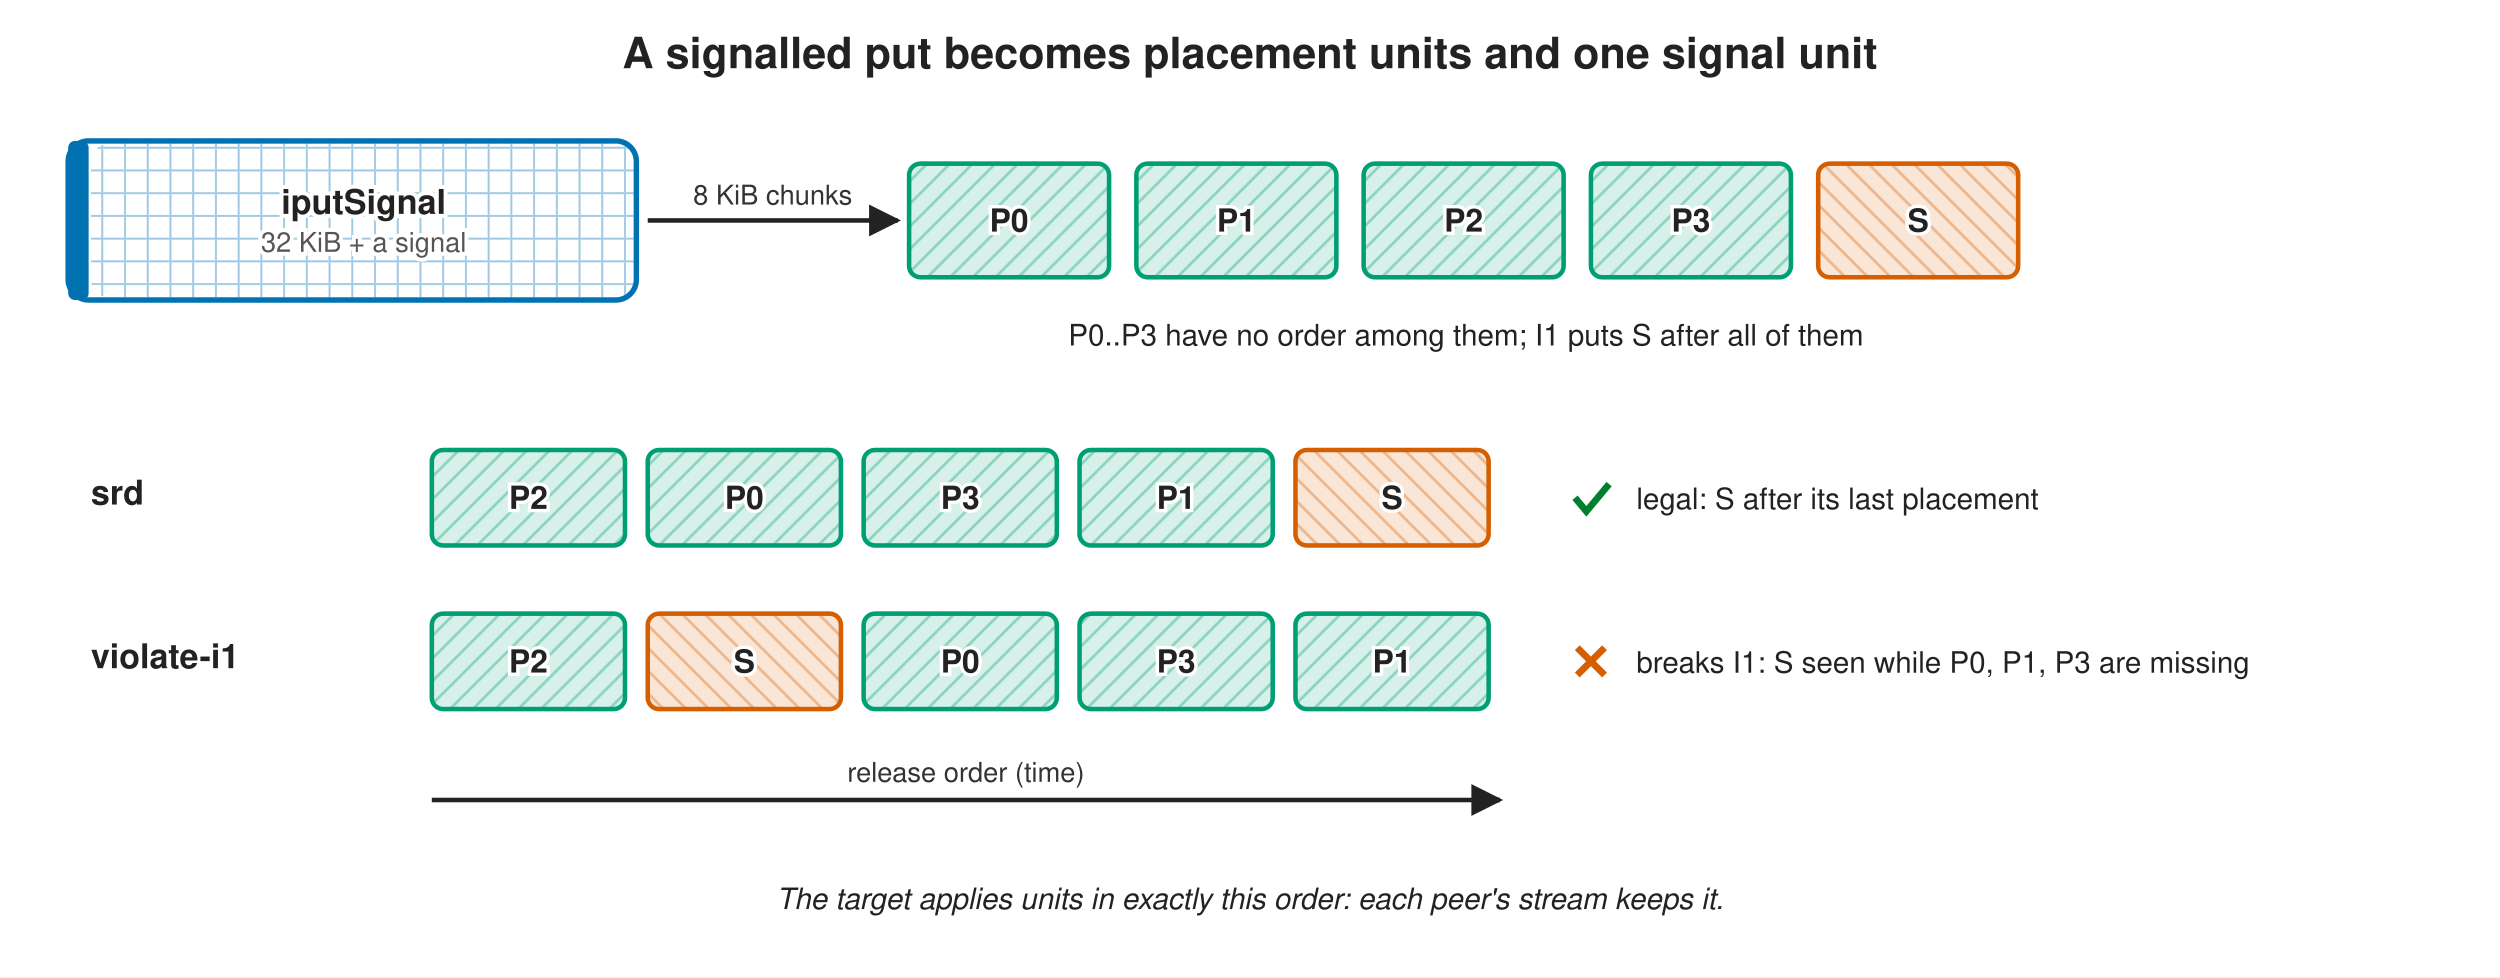
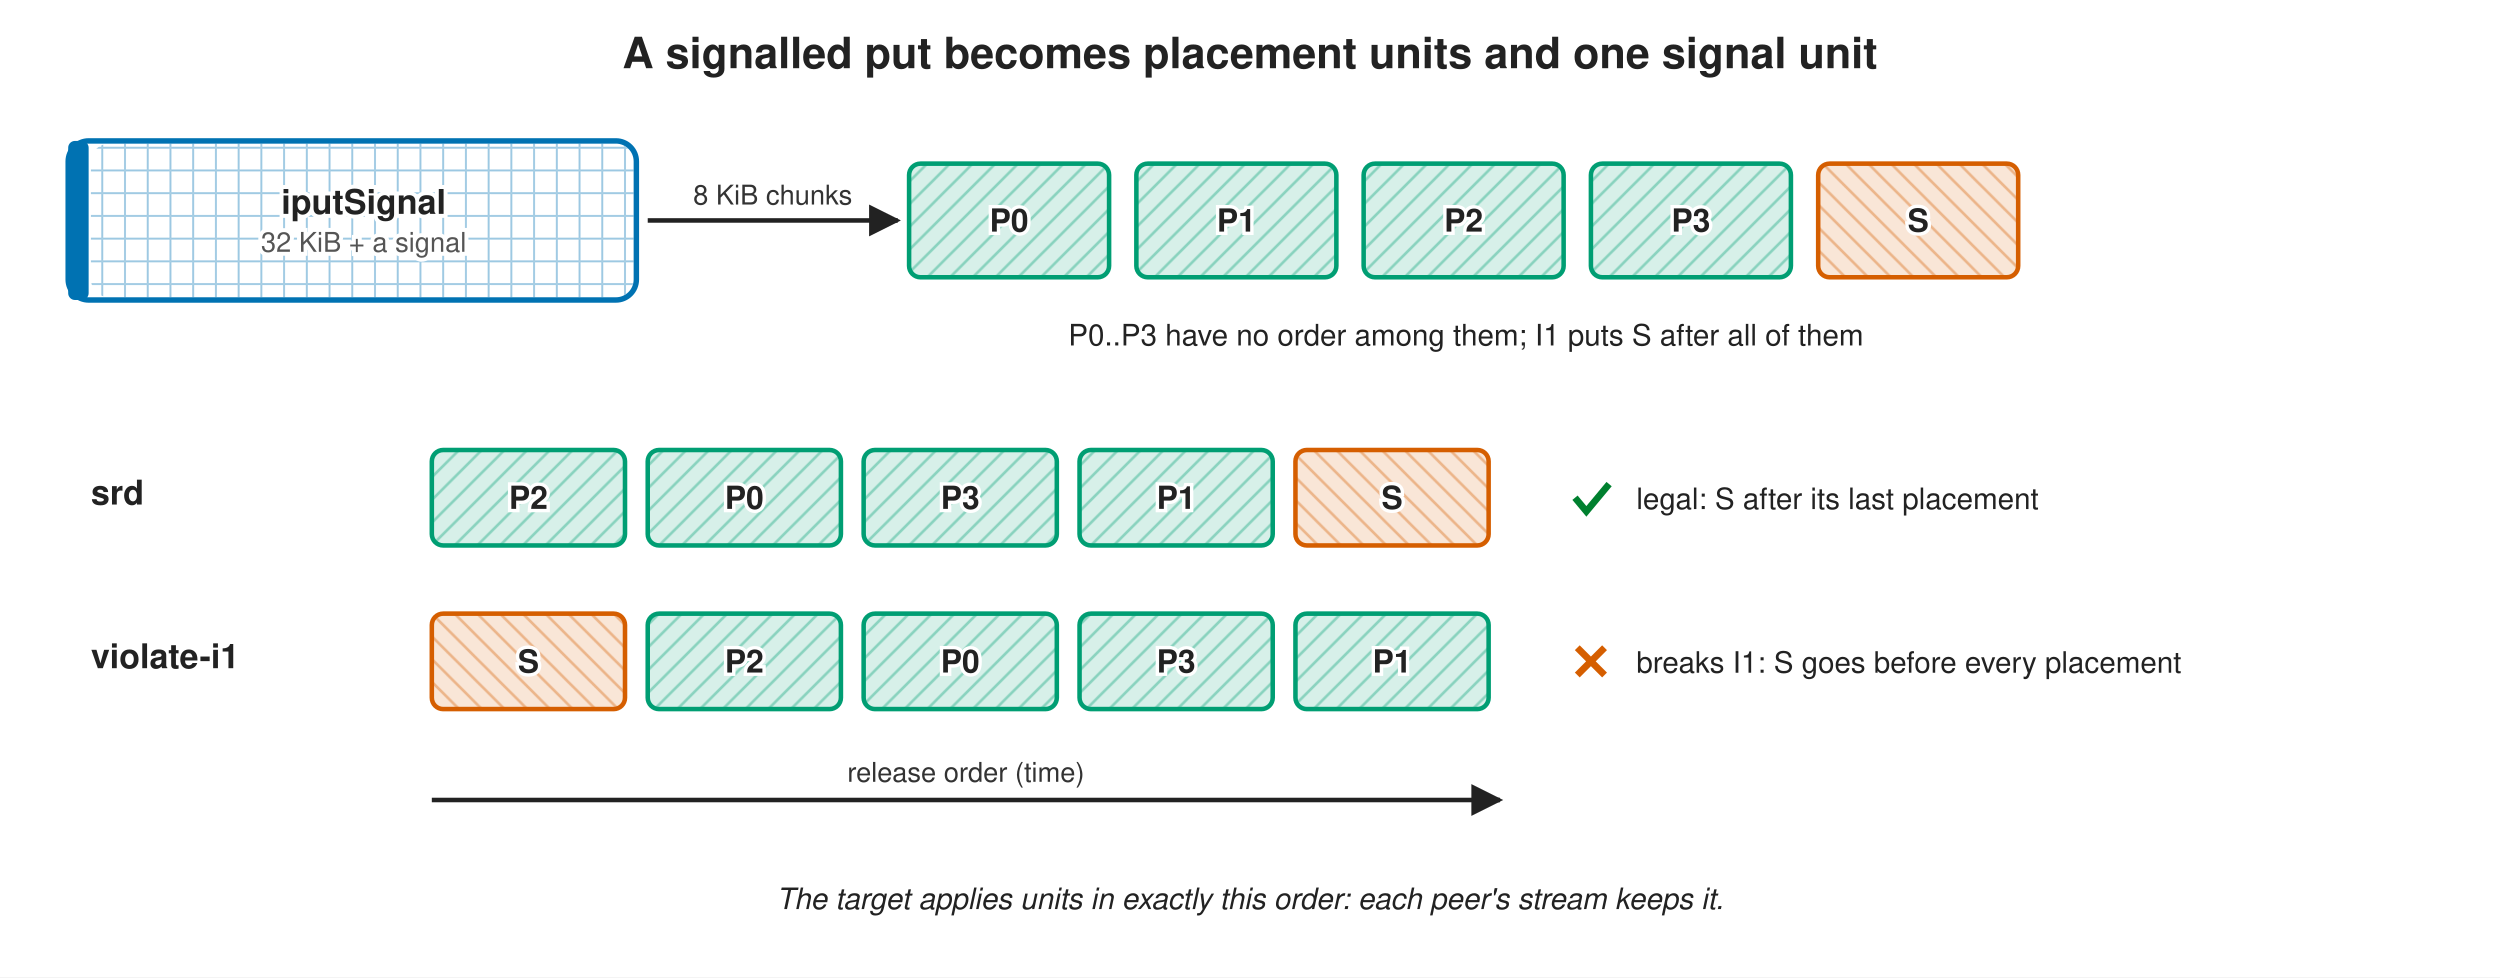
<svg xmlns="http://www.w3.org/2000/svg" width="1100" height="430" viewBox="0 0 1100 430">
  <defs>
    <pattern id="p-nccl" width="10" height="10" patternUnits="userSpaceOnUse">
      <g stroke="#0072B2" opacity="0.35">
        <path d="M0,5 h10 M5,0 v10" stroke-width="0.9" />
      </g>
    </pattern>
    <marker id="m7" viewBox="0 0 10 10" refX="9" refY="5" markerWidth="7" markerHeight="7" orient="auto-start-reverse">
      <path d="M0,0 L10,5 L0,10 z" fill="#222222" />
    </marker>
    <pattern id="p-sim" width="10" height="10" patternUnits="userSpaceOnUse">
      <g stroke="#009E73" opacity="0.35">
        <path d="M-2,2 l4,-4 M0,10 l10,-10 M8,12 l4,-4" stroke-width="1.2" />
      </g>
    </pattern>
    <pattern id="p-sig" width="10" height="10" patternUnits="userSpaceOnUse">
      <g stroke="#D55E00" opacity="0.35">
        <path d="M-2,8 l4,4 M0,0 l10,10 M8,-2 l4,4" stroke-width="1.2" />
      </g>
    </pattern>
    <marker id="m61" viewBox="0 0 10 10" refX="9" refY="5" markerWidth="7" markerHeight="7" orient="auto-start-reverse">
      <path d="M0,0 L10,5 L0,10 z" fill="#222222" />
    </marker>
  </defs>
  <rect x="0" y="0" width="1100" height="430" fill="#FFFFFF" />
  <text x="550.0" y="30.0" font-family="Helvetica, Arial, 'Hiragino Sans', 'Hiragino Kaku Gothic ProN', 'Noto Sans CJK JP', 'Noto Sans JP', sans-serif" font-size="19" font-weight="bold" text-anchor="middle" fill="#222222">A signalled put becomes placement units and one signal unit</text>
  <rect x="30" y="62" width="250" height="70" rx="9" fill="#FFFFFF" stroke="#0072B2" stroke-width="2.4" />
  <rect x="40" y="63.2" width="238.8" height="67.6" rx="8" fill="url(#p-nccl)" />
  <rect x="30" y="62" width="9" height="70" rx="3" fill="#0072B2" />
  <text x="160.0" y="94.1" font-family="Helvetica, Arial, 'Hiragino Sans', 'Hiragino Kaku Gothic ProN', 'Noto Sans CJK JP', 'Noto Sans JP', sans-serif" font-size="15" font-weight="bold" text-anchor="middle" fill="#222222" stroke="#FFFFFF" stroke-width="3.5" paint-order="stroke">iputSignal</text>
  <text x="160.0" y="110.8" font-family="Helvetica, Arial, 'Hiragino Sans', 'Hiragino Kaku Gothic ProN', 'Noto Sans CJK JP', 'Noto Sans JP', sans-serif" font-size="12" font-weight="normal" text-anchor="middle" fill="#555555" stroke="#FFFFFF" stroke-width="3.5" paint-order="stroke">32 KiB + a signal</text>
  <line x1="285" y1="97" x2="395" y2="97" stroke="#222222" stroke-width="2.0" marker-end="url(#m7)" />
  <text x="340.0" y="90.0" font-family="Helvetica, Arial, 'Hiragino Sans', 'Hiragino Kaku Gothic ProN', 'Noto Sans CJK JP', 'Noto Sans JP', sans-serif" font-size="12" font-weight="normal" text-anchor="middle" fill="#333333">8 KiB chunks</text>
  <rect x="400" y="72" width="88" height="50" rx="5" fill="#009E73" fill-opacity="0.16" stroke="#009E73" stroke-width="2" />
  <rect x="400" y="72" width="88" height="50" rx="5" fill="url(#p-sim)" />
  <text x="444.0" y="101.9" font-family="Helvetica, Arial, 'Hiragino Sans', 'Hiragino Kaku Gothic ProN', 'Noto Sans CJK JP', 'Noto Sans JP', sans-serif" font-size="14" font-weight="bold" text-anchor="middle" fill="#222222" stroke="#FFFFFF" stroke-width="3" paint-order="stroke">P0</text>
  <rect x="500" y="72" width="88" height="50" rx="5" fill="#009E73" fill-opacity="0.16" stroke="#009E73" stroke-width="2" />
  <rect x="500" y="72" width="88" height="50" rx="5" fill="url(#p-sim)" />
  <text x="544.0" y="101.9" font-family="Helvetica, Arial, 'Hiragino Sans', 'Hiragino Kaku Gothic ProN', 'Noto Sans CJK JP', 'Noto Sans JP', sans-serif" font-size="14" font-weight="bold" text-anchor="middle" fill="#222222" stroke="#FFFFFF" stroke-width="3" paint-order="stroke">P1</text>
  <rect x="600" y="72" width="88" height="50" rx="5" fill="#009E73" fill-opacity="0.16" stroke="#009E73" stroke-width="2" />
  <rect x="600" y="72" width="88" height="50" rx="5" fill="url(#p-sim)" />
  <text x="644.0" y="101.9" font-family="Helvetica, Arial, 'Hiragino Sans', 'Hiragino Kaku Gothic ProN', 'Noto Sans CJK JP', 'Noto Sans JP', sans-serif" font-size="14" font-weight="bold" text-anchor="middle" fill="#222222" stroke="#FFFFFF" stroke-width="3" paint-order="stroke">P2</text>
  <rect x="700" y="72" width="88" height="50" rx="5" fill="#009E73" fill-opacity="0.16" stroke="#009E73" stroke-width="2" />
  <rect x="700" y="72" width="88" height="50" rx="5" fill="url(#p-sim)" />
  <text x="744.0" y="101.9" font-family="Helvetica, Arial, 'Hiragino Sans', 'Hiragino Kaku Gothic ProN', 'Noto Sans CJK JP', 'Noto Sans JP', sans-serif" font-size="14" font-weight="bold" text-anchor="middle" fill="#222222" stroke="#FFFFFF" stroke-width="3" paint-order="stroke">P3</text>
  <rect x="800" y="72" width="88" height="50" rx="5" fill="#D55E00" fill-opacity="0.16" stroke="#D55E00" stroke-width="2" />
  <rect x="800" y="72" width="88" height="50" rx="5" fill="url(#p-sig)" />
  <text x="844.0" y="101.9" font-family="Helvetica, Arial, 'Hiragino Sans', 'Hiragino Kaku Gothic ProN', 'Noto Sans CJK JP', 'Noto Sans JP', sans-serif" font-size="14" font-weight="bold" text-anchor="middle" fill="#222222" stroke="#FFFFFF" stroke-width="3" paint-order="stroke">S</text>
  <text x="645.0" y="152.0" font-family="Helvetica, Arial, 'Hiragino Sans', 'Hiragino Kaku Gothic ProN', 'Noto Sans CJK JP', 'Noto Sans JP', sans-serif" font-size="13" font-weight="normal" text-anchor="middle" fill="#222222">P0..P3 have no order among them; I1 puts S after all of them</text>
  <text x="40.0" y="222.0" font-family="Helvetica, Arial, 'Hiragino Sans', 'Hiragino Kaku Gothic ProN', 'Noto Sans CJK JP', 'Noto Sans JP', sans-serif" font-size="15" font-weight="bold" text-anchor="start" fill="#222222">srd</text>
  <rect x="190" y="198" width="85" height="42" rx="5" fill="#009E73" fill-opacity="0.16" stroke="#009E73" stroke-width="2" />
  <rect x="190" y="198" width="85" height="42" rx="5" fill="url(#p-sim)" />
  <text x="232.5" y="223.9" font-family="Helvetica, Arial, 'Hiragino Sans', 'Hiragino Kaku Gothic ProN', 'Noto Sans CJK JP', 'Noto Sans JP', sans-serif" font-size="14" font-weight="bold" text-anchor="middle" fill="#222222" stroke="#FFFFFF" stroke-width="3" paint-order="stroke">P2</text>
  <rect x="285" y="198" width="85" height="42" rx="5" fill="#009E73" fill-opacity="0.16" stroke="#009E73" stroke-width="2" />
  <rect x="285" y="198" width="85" height="42" rx="5" fill="url(#p-sim)" />
  <text x="327.5" y="223.9" font-family="Helvetica, Arial, 'Hiragino Sans', 'Hiragino Kaku Gothic ProN', 'Noto Sans CJK JP', 'Noto Sans JP', sans-serif" font-size="14" font-weight="bold" text-anchor="middle" fill="#222222" stroke="#FFFFFF" stroke-width="3" paint-order="stroke">P0</text>
  <rect x="380" y="198" width="85" height="42" rx="5" fill="#009E73" fill-opacity="0.16" stroke="#009E73" stroke-width="2" />
  <rect x="380" y="198" width="85" height="42" rx="5" fill="url(#p-sim)" />
  <text x="422.5" y="223.9" font-family="Helvetica, Arial, 'Hiragino Sans', 'Hiragino Kaku Gothic ProN', 'Noto Sans CJK JP', 'Noto Sans JP', sans-serif" font-size="14" font-weight="bold" text-anchor="middle" fill="#222222" stroke="#FFFFFF" stroke-width="3" paint-order="stroke">P3</text>
  <rect x="475" y="198" width="85" height="42" rx="5" fill="#009E73" fill-opacity="0.16" stroke="#009E73" stroke-width="2" />
  <rect x="475" y="198" width="85" height="42" rx="5" fill="url(#p-sim)" />
  <text x="517.5" y="223.9" font-family="Helvetica, Arial, 'Hiragino Sans', 'Hiragino Kaku Gothic ProN', 'Noto Sans CJK JP', 'Noto Sans JP', sans-serif" font-size="14" font-weight="bold" text-anchor="middle" fill="#222222" stroke="#FFFFFF" stroke-width="3" paint-order="stroke">P1</text>
  <rect x="570" y="198" width="85" height="42" rx="5" fill="#D55E00" fill-opacity="0.16" stroke="#D55E00" stroke-width="2" />
  <rect x="570" y="198" width="85" height="42" rx="5" fill="url(#p-sig)" />
  <text x="612.5" y="223.9" font-family="Helvetica, Arial, 'Hiragino Sans', 'Hiragino Kaku Gothic ProN', 'Noto Sans CJK JP', 'Noto Sans JP', sans-serif" font-size="14" font-weight="bold" text-anchor="middle" fill="#222222" stroke="#FFFFFF" stroke-width="3" paint-order="stroke">S</text>
  <path d="M693,219 l5,6 l10,-12" fill="none" stroke="#00802F" stroke-width="3" />
  <text x="720.0" y="224.0" font-family="Helvetica, Arial, 'Hiragino Sans', 'Hiragino Kaku Gothic ProN', 'Noto Sans CJK JP', 'Noto Sans JP', sans-serif" font-size="13" font-weight="normal" text-anchor="start" fill="#222222">legal: S after its last placement</text>
  <text x="40.0" y="294.0" font-family="Helvetica, Arial, 'Hiragino Sans', 'Hiragino Kaku Gothic ProN', 'Noto Sans CJK JP', 'Noto Sans JP', sans-serif" font-size="15" font-weight="bold" text-anchor="start" fill="#222222">violate-i1</text>
-   <rect x="190" y="270" width="85" height="42" rx="5" fill="#009E73" fill-opacity="0.16" stroke="#009E73" stroke-width="2" />
-   <rect x="190" y="270" width="85" height="42" rx="5" fill="url(#p-sim)" />
-   <text x="232.5" y="295.9" font-family="Helvetica, Arial, 'Hiragino Sans', 'Hiragino Kaku Gothic ProN', 'Noto Sans CJK JP', 'Noto Sans JP', sans-serif" font-size="14" font-weight="bold" text-anchor="middle" fill="#222222" stroke="#FFFFFF" stroke-width="3" paint-order="stroke">P2</text>
-   <rect x="285" y="270" width="85" height="42" rx="5" fill="#D55E00" fill-opacity="0.16" stroke="#D55E00" stroke-width="2" />
-   <rect x="285" y="270" width="85" height="42" rx="5" fill="url(#p-sig)" />
-   <text x="327.5" y="295.9" font-family="Helvetica, Arial, 'Hiragino Sans', 'Hiragino Kaku Gothic ProN', 'Noto Sans CJK JP', 'Noto Sans JP', sans-serif" font-size="14" font-weight="bold" text-anchor="middle" fill="#222222" stroke="#FFFFFF" stroke-width="3" paint-order="stroke">S</text>
+   <rect x="190" y="270" width="85" height="42" rx="5" fill="#D55E00" fill-opacity="0.16" stroke="#D55E00" stroke-width="2" />
+   <rect x="190" y="270" width="85" height="42" rx="5" fill="url(#p-sig)" />
+   <text x="232.5" y="295.9" font-family="Helvetica, Arial, 'Hiragino Sans', 'Hiragino Kaku Gothic ProN', 'Noto Sans CJK JP', 'Noto Sans JP', sans-serif" font-size="14" font-weight="bold" text-anchor="middle" fill="#222222" stroke="#FFFFFF" stroke-width="3" paint-order="stroke">S</text>
+   <rect x="285" y="270" width="85" height="42" rx="5" fill="#009E73" fill-opacity="0.16" stroke="#009E73" stroke-width="2" />
+   <rect x="285" y="270" width="85" height="42" rx="5" fill="url(#p-sim)" />
+   <text x="327.5" y="295.9" font-family="Helvetica, Arial, 'Hiragino Sans', 'Hiragino Kaku Gothic ProN', 'Noto Sans CJK JP', 'Noto Sans JP', sans-serif" font-size="14" font-weight="bold" text-anchor="middle" fill="#222222" stroke="#FFFFFF" stroke-width="3" paint-order="stroke">P2</text>
  <rect x="380" y="270" width="85" height="42" rx="5" fill="#009E73" fill-opacity="0.16" stroke="#009E73" stroke-width="2" />
  <rect x="380" y="270" width="85" height="42" rx="5" fill="url(#p-sim)" />
  <text x="422.5" y="295.9" font-family="Helvetica, Arial, 'Hiragino Sans', 'Hiragino Kaku Gothic ProN', 'Noto Sans CJK JP', 'Noto Sans JP', sans-serif" font-size="14" font-weight="bold" text-anchor="middle" fill="#222222" stroke="#FFFFFF" stroke-width="3" paint-order="stroke">P0</text>
  <rect x="475" y="270" width="85" height="42" rx="5" fill="#009E73" fill-opacity="0.16" stroke="#009E73" stroke-width="2" />
  <rect x="475" y="270" width="85" height="42" rx="5" fill="url(#p-sim)" />
  <text x="517.5" y="295.9" font-family="Helvetica, Arial, 'Hiragino Sans', 'Hiragino Kaku Gothic ProN', 'Noto Sans CJK JP', 'Noto Sans JP', sans-serif" font-size="14" font-weight="bold" text-anchor="middle" fill="#222222" stroke="#FFFFFF" stroke-width="3" paint-order="stroke">P3</text>
  <rect x="570" y="270" width="85" height="42" rx="5" fill="#009E73" fill-opacity="0.16" stroke="#009E73" stroke-width="2" />
  <rect x="570" y="270" width="85" height="42" rx="5" fill="url(#p-sim)" />
  <text x="612.5" y="295.9" font-family="Helvetica, Arial, 'Hiragino Sans', 'Hiragino Kaku Gothic ProN', 'Noto Sans CJK JP', 'Noto Sans JP', sans-serif" font-size="14" font-weight="bold" text-anchor="middle" fill="#222222" stroke="#FFFFFF" stroke-width="3" paint-order="stroke">P1</text>
  <path d="M694,285 l12,12 M706,285 l-12,12" stroke="#D55E00" stroke-width="3" />
-   <text x="720.0" y="296.0" font-family="Helvetica, Arial, 'Hiragino Sans', 'Hiragino Kaku Gothic ProN', 'Noto Sans CJK JP', 'Noto Sans JP', sans-serif" font-size="13" font-weight="normal" text-anchor="start" fill="#222222">breaks I1: S seen while P0, P1, P3 are missing</text>
+   <text x="720.0" y="296.0" font-family="Helvetica, Arial, 'Hiragino Sans', 'Hiragino Kaku Gothic ProN', 'Noto Sans CJK JP', 'Noto Sans JP', sans-serif" font-size="13" font-weight="normal" text-anchor="start" fill="#222222">breaks I1: S goes before every placement</text>
  <line x1="190" y1="352" x2="660" y2="352" stroke="#222222" stroke-width="2.0" marker-end="url(#m61)" />
  <text x="425.0" y="344.0" font-family="Helvetica, Arial, 'Hiragino Sans', 'Hiragino Kaku Gothic ProN', 'Noto Sans CJK JP', 'Noto Sans JP', sans-serif" font-size="12" font-weight="normal" text-anchor="middle" fill="#333333">release order (time)</text>
  <text x="550.0" y="400.0" font-family="Helvetica, Arial, 'Hiragino Sans', 'Hiragino Kaku Gothic ProN', 'Noto Sans CJK JP', 'Noto Sans JP', sans-serif" font-size="13" font-weight="normal" text-anchor="middle" fill="#222222" font-style="italic">The target applies units in exactly this order: each peer's stream keeps it.</text>
</svg>
